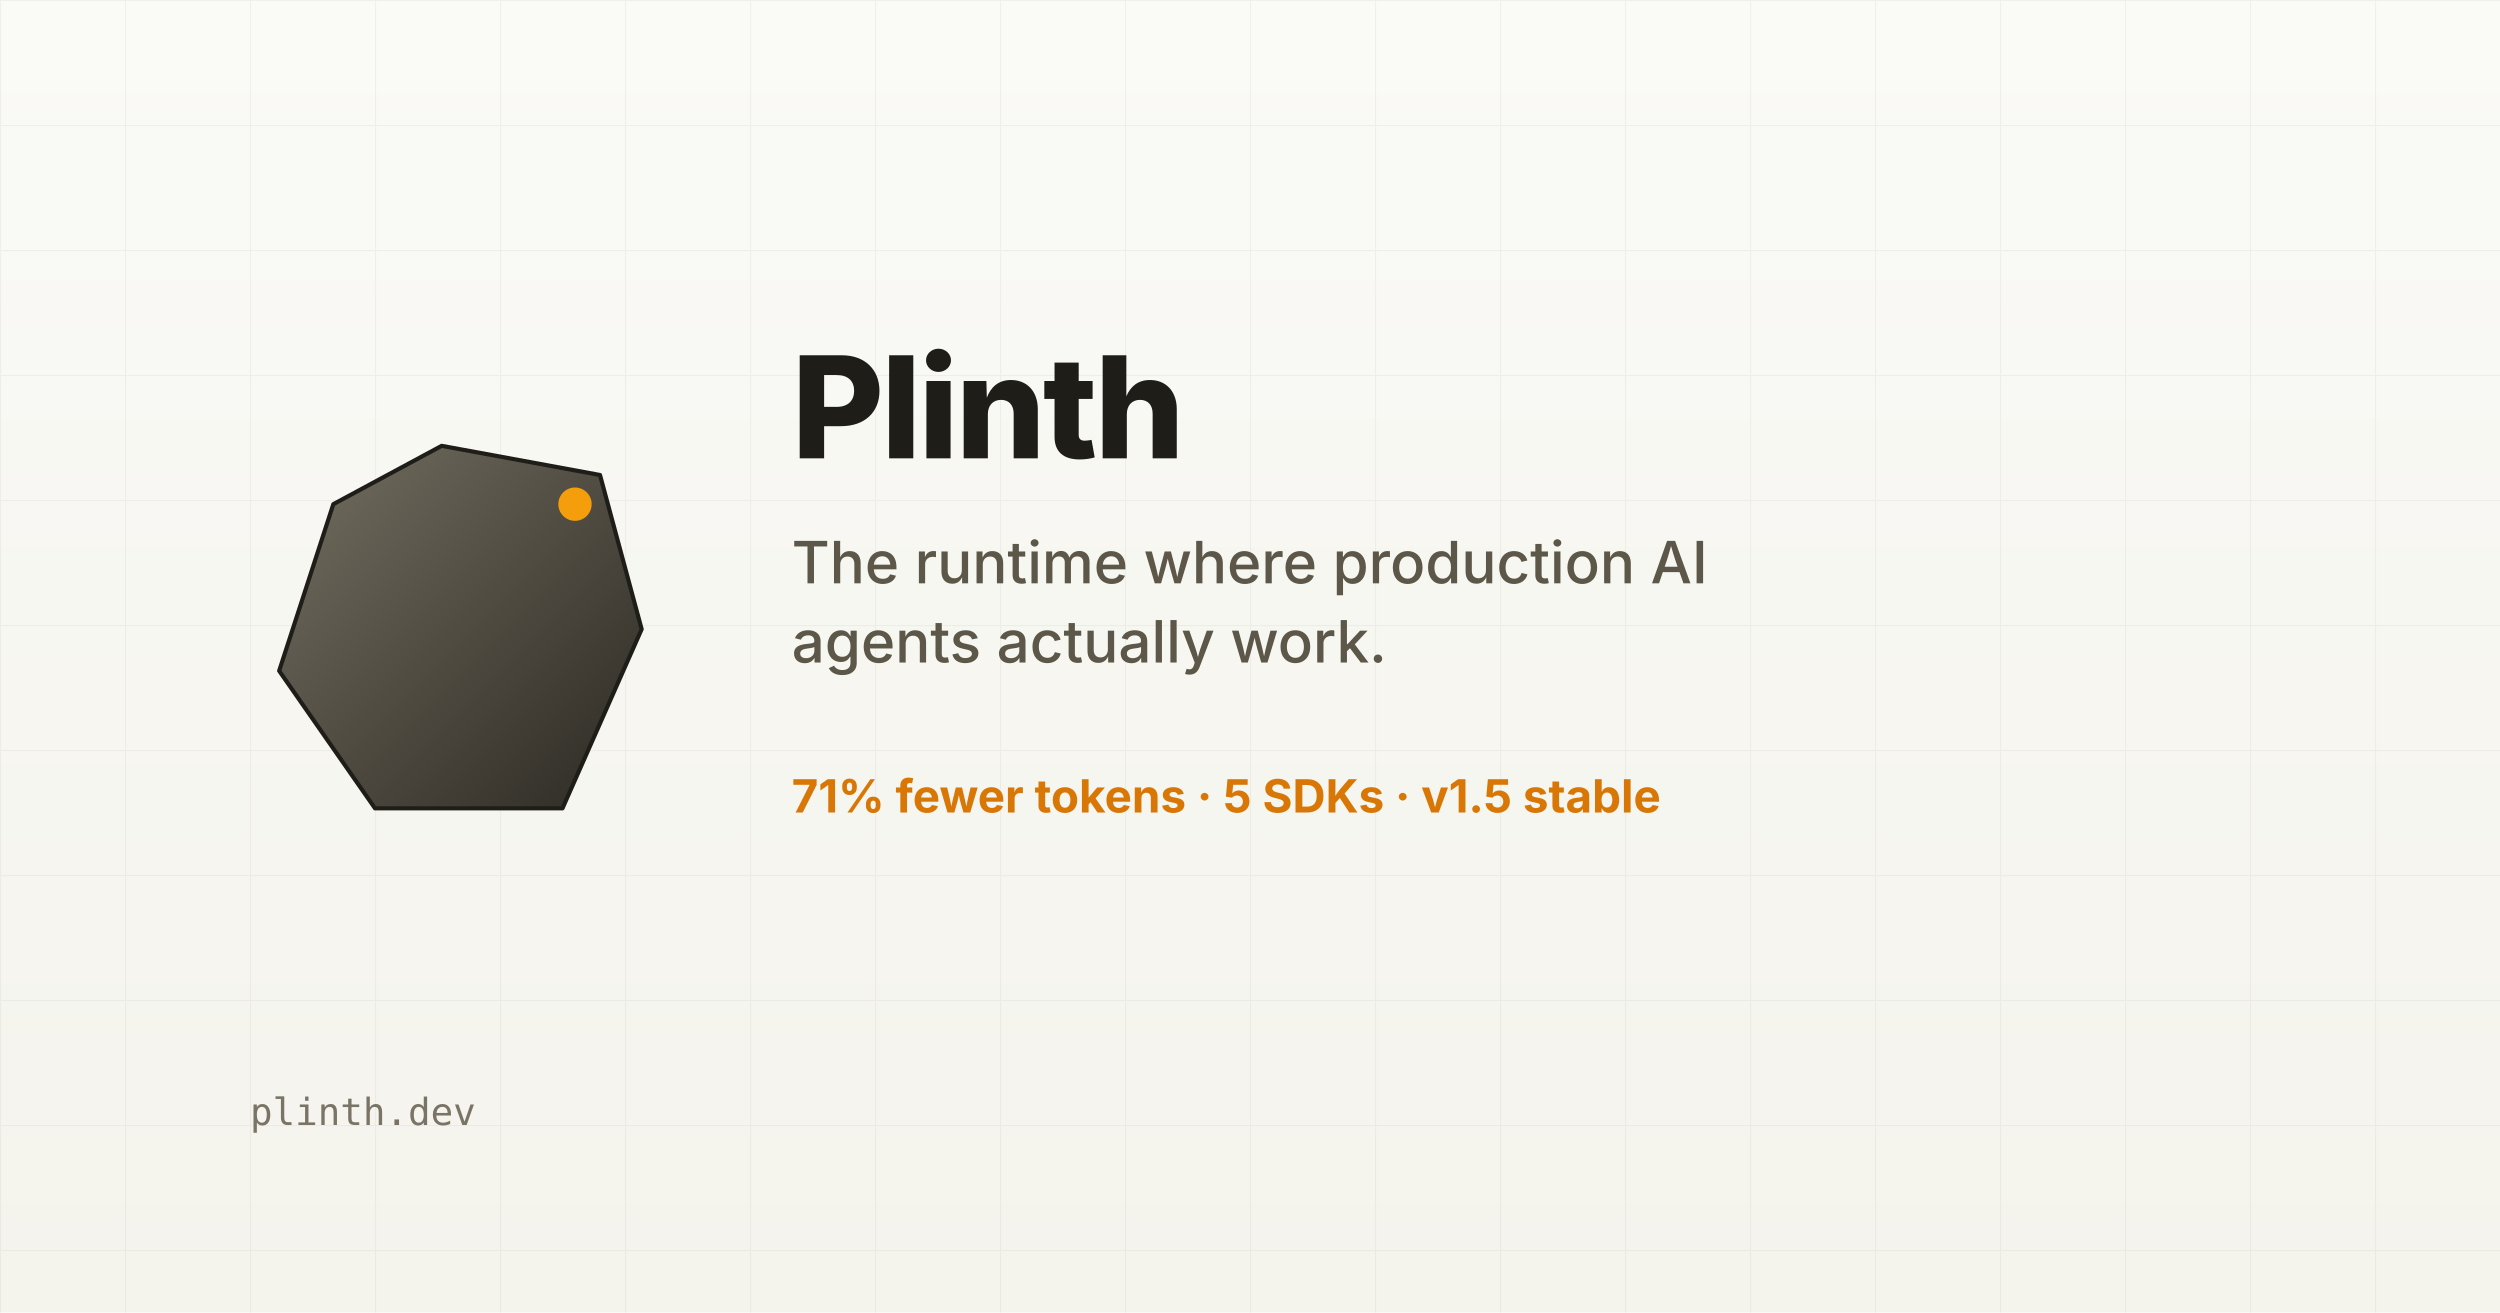
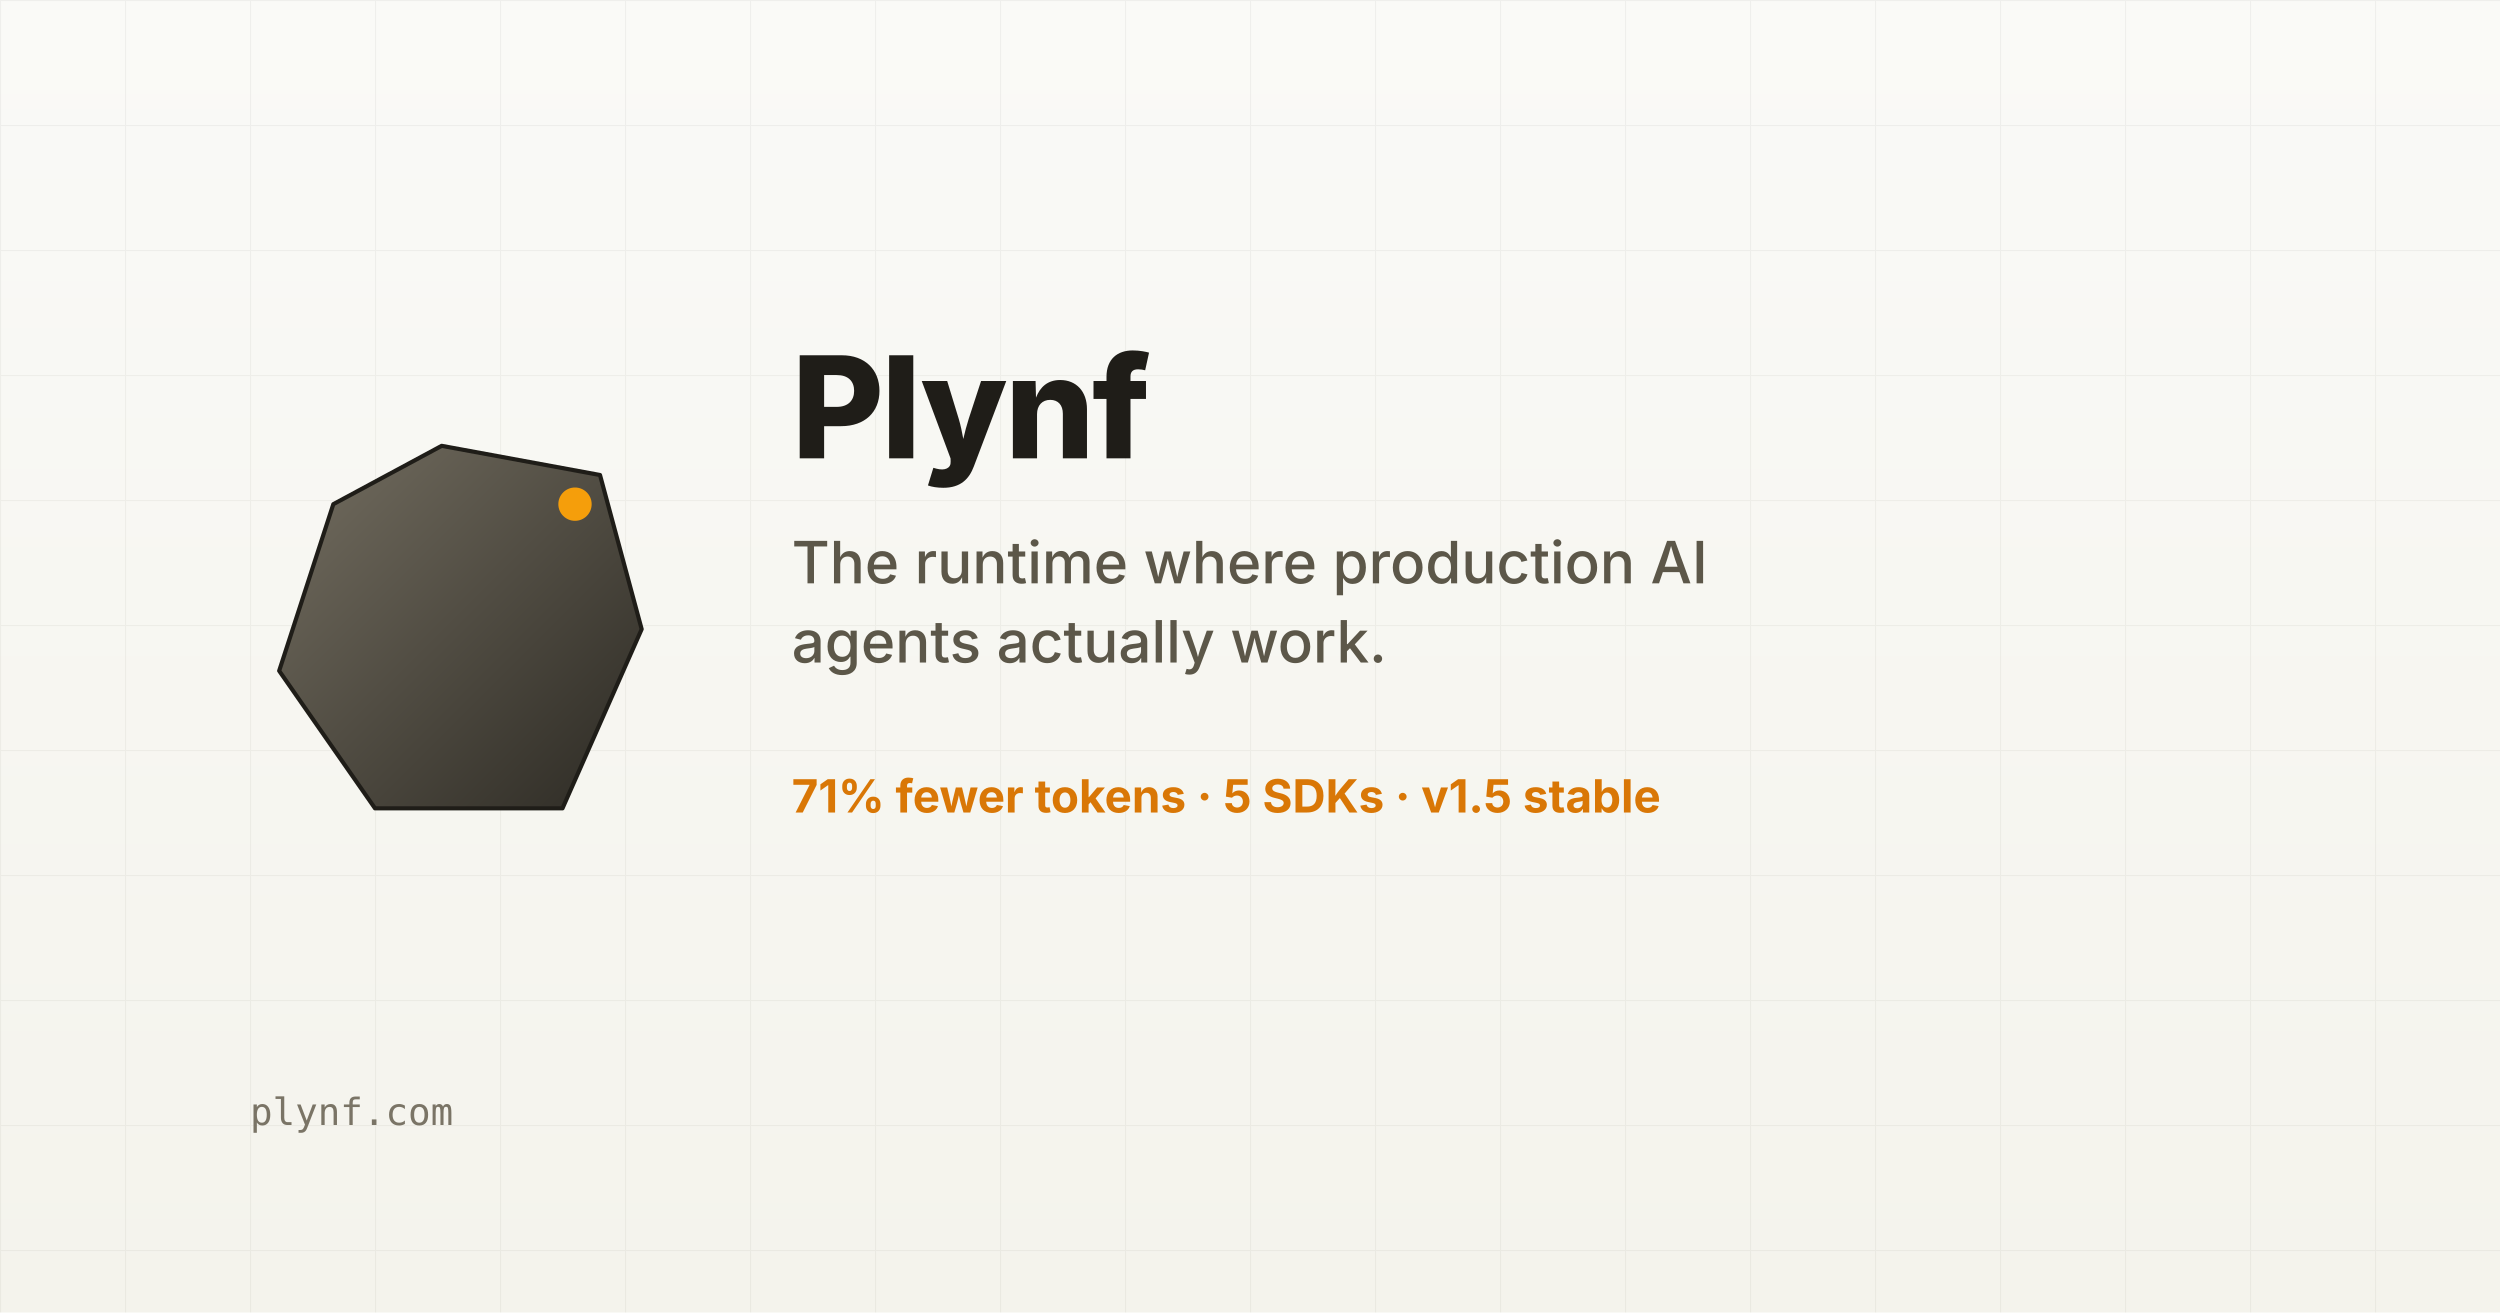
<svg xmlns="http://www.w3.org/2000/svg" viewBox="0 0 1200 630" fill="none">
  <defs>
    <linearGradient id="bg" x1="0" y1="0" x2="0" y2="630" gradientUnits="userSpaceOnUse">
      <stop offset="0" stop-color="#fafaf7" />
      <stop offset="1" stop-color="#f4f3ec" />
    </linearGradient>
    <linearGradient id="rock" x1="0" y1="0" x2="220" y2="220" gradientUnits="userSpaceOnUse">
      <stop offset="0" stop-color="#7a7466" />
      <stop offset="1" stop-color="#1f1d18" />
    </linearGradient>
    <pattern id="grid" x="0" y="0" width="60" height="60" patternUnits="userSpaceOnUse">
      <path d="M60 0 L0 0 0 60" fill="none" stroke="rgba(122,116,102,0.08)" stroke-width="1" />
    </pattern>
  </defs>
  <rect width="1200" height="630" fill="url(#bg)" />
  <rect width="1200" height="630" fill="url(#grid)" />
  <g transform="translate(120 200)">
    <path d="M14 122 L40 42 L92 14 L168 28 L188 102 L150 188 L60 188 Z" fill="url(#rock)" stroke="#1f1d18" stroke-width="2" stroke-linejoin="round" />
    <circle cx="156" cy="42" r="8" fill="#f59e0b" />
  </g>
  <g transform="translate(380 220)" font-family="Inter, sans-serif" fill="#1f1d18">
-     <text x="0" y="0" font-size="68" font-weight="800" letter-spacing="-0.02em">Plinth</text>
+     <text x="0" y="0" font-size="68" font-weight="800" letter-spacing="-0.02em">Plynf</text>
    <text x="0" y="60" font-size="28" font-weight="500" fill="#5c5749">The runtime where production AI</text>
    <text x="0" y="98" font-size="28" font-weight="500" fill="#5c5749">agents actually work.</text>
    <text x="0" y="170" font-size="22" font-weight="700" fill="#d97706">71% fewer tokens · 5 SDKs · v1.5 stable</text>
  </g>
  <g transform="translate(120 540)" font-family="JetBrains Mono, monospace" font-size="18" fill="#7a7466">
-     <text>plinth.dev</text>
+     <text>plynf.com</text>
  </g>
</svg>
